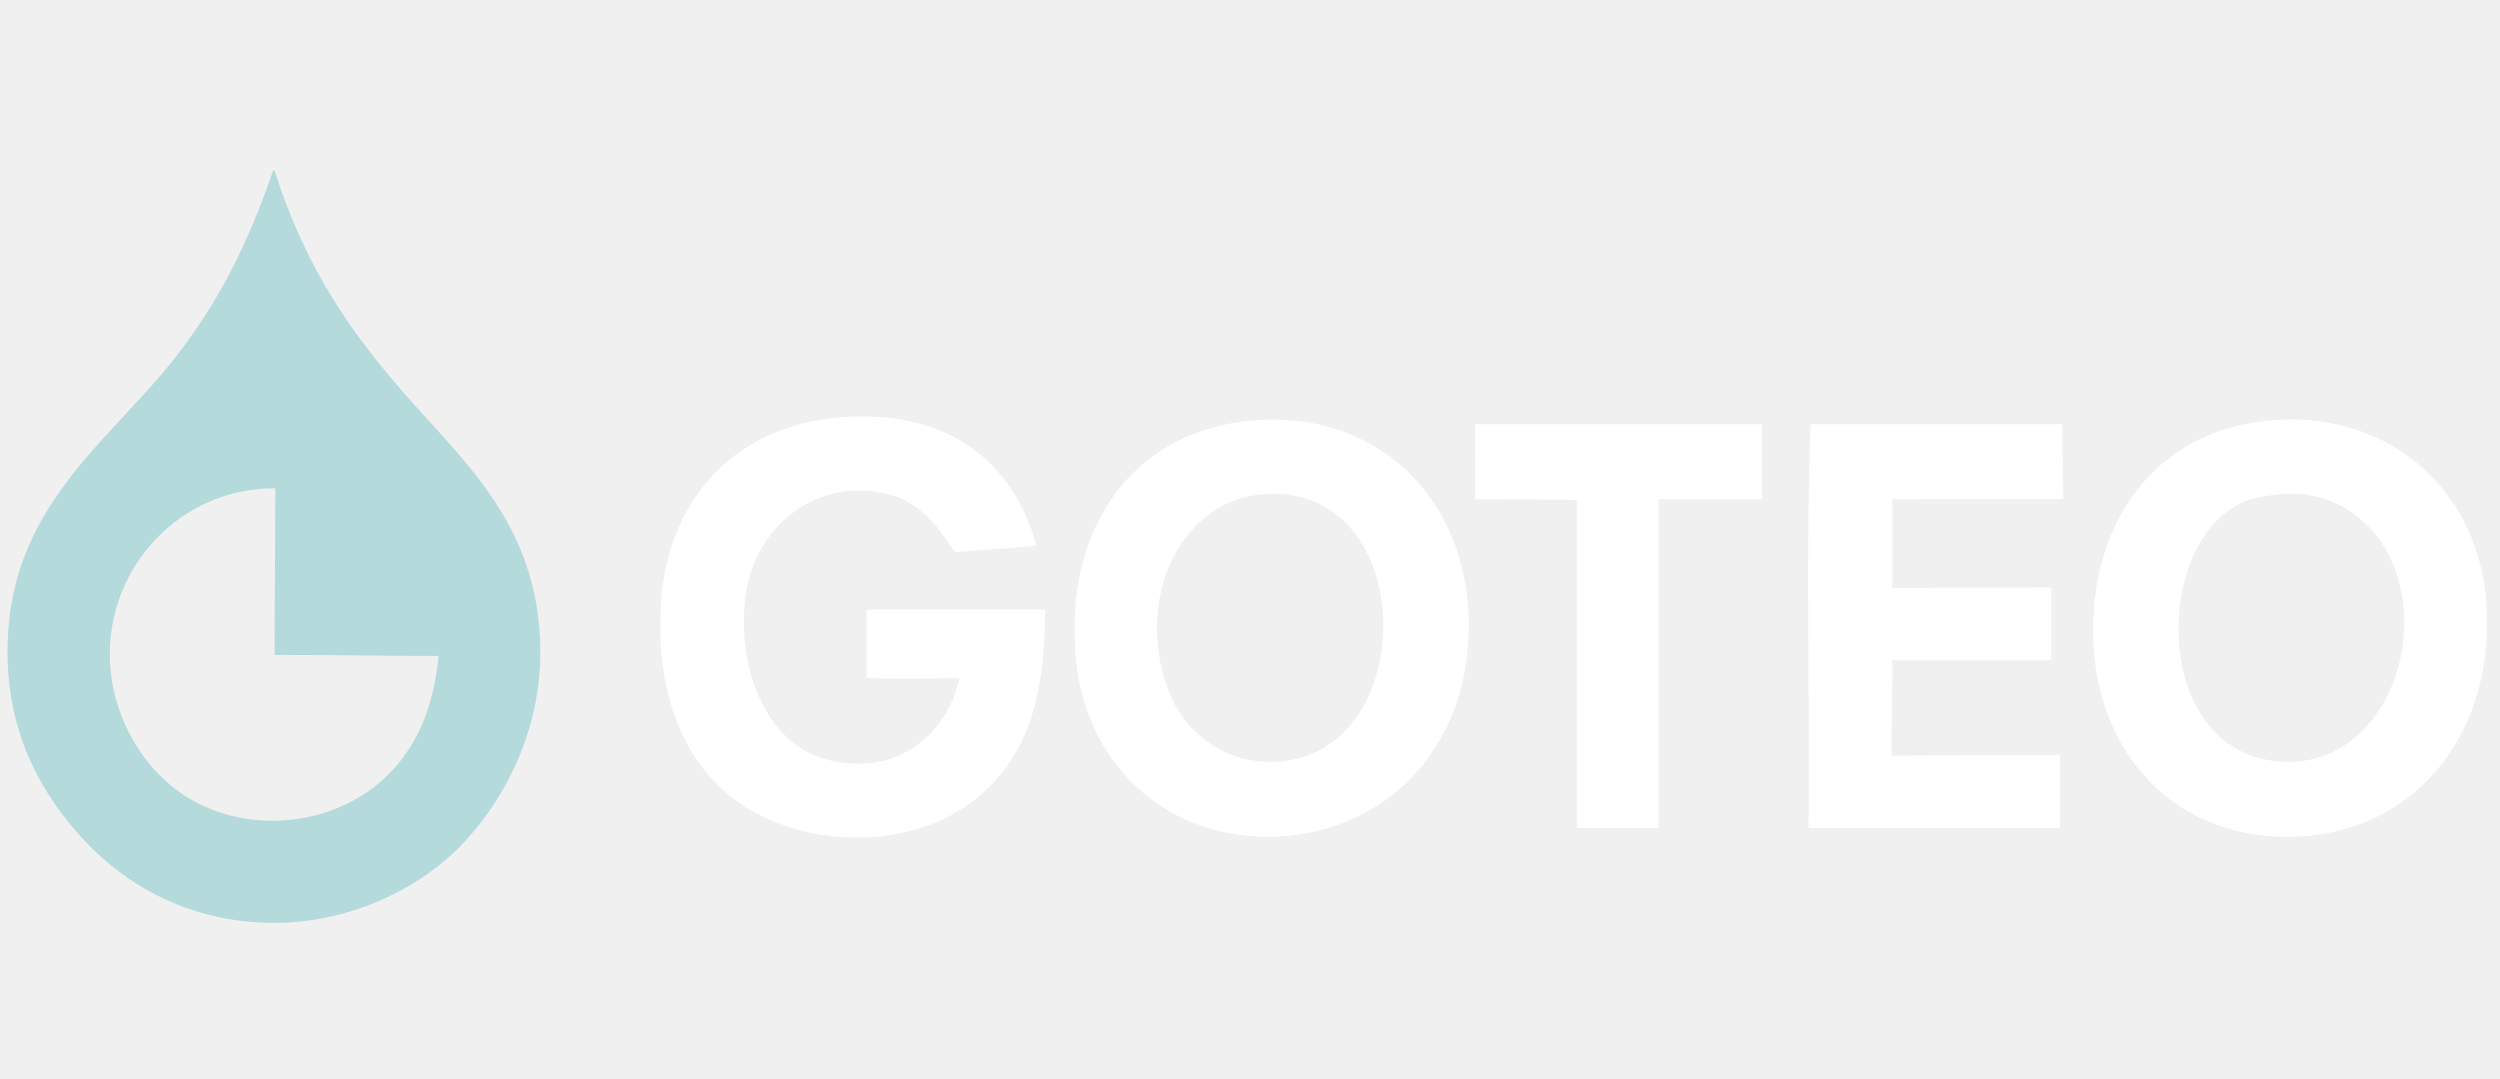
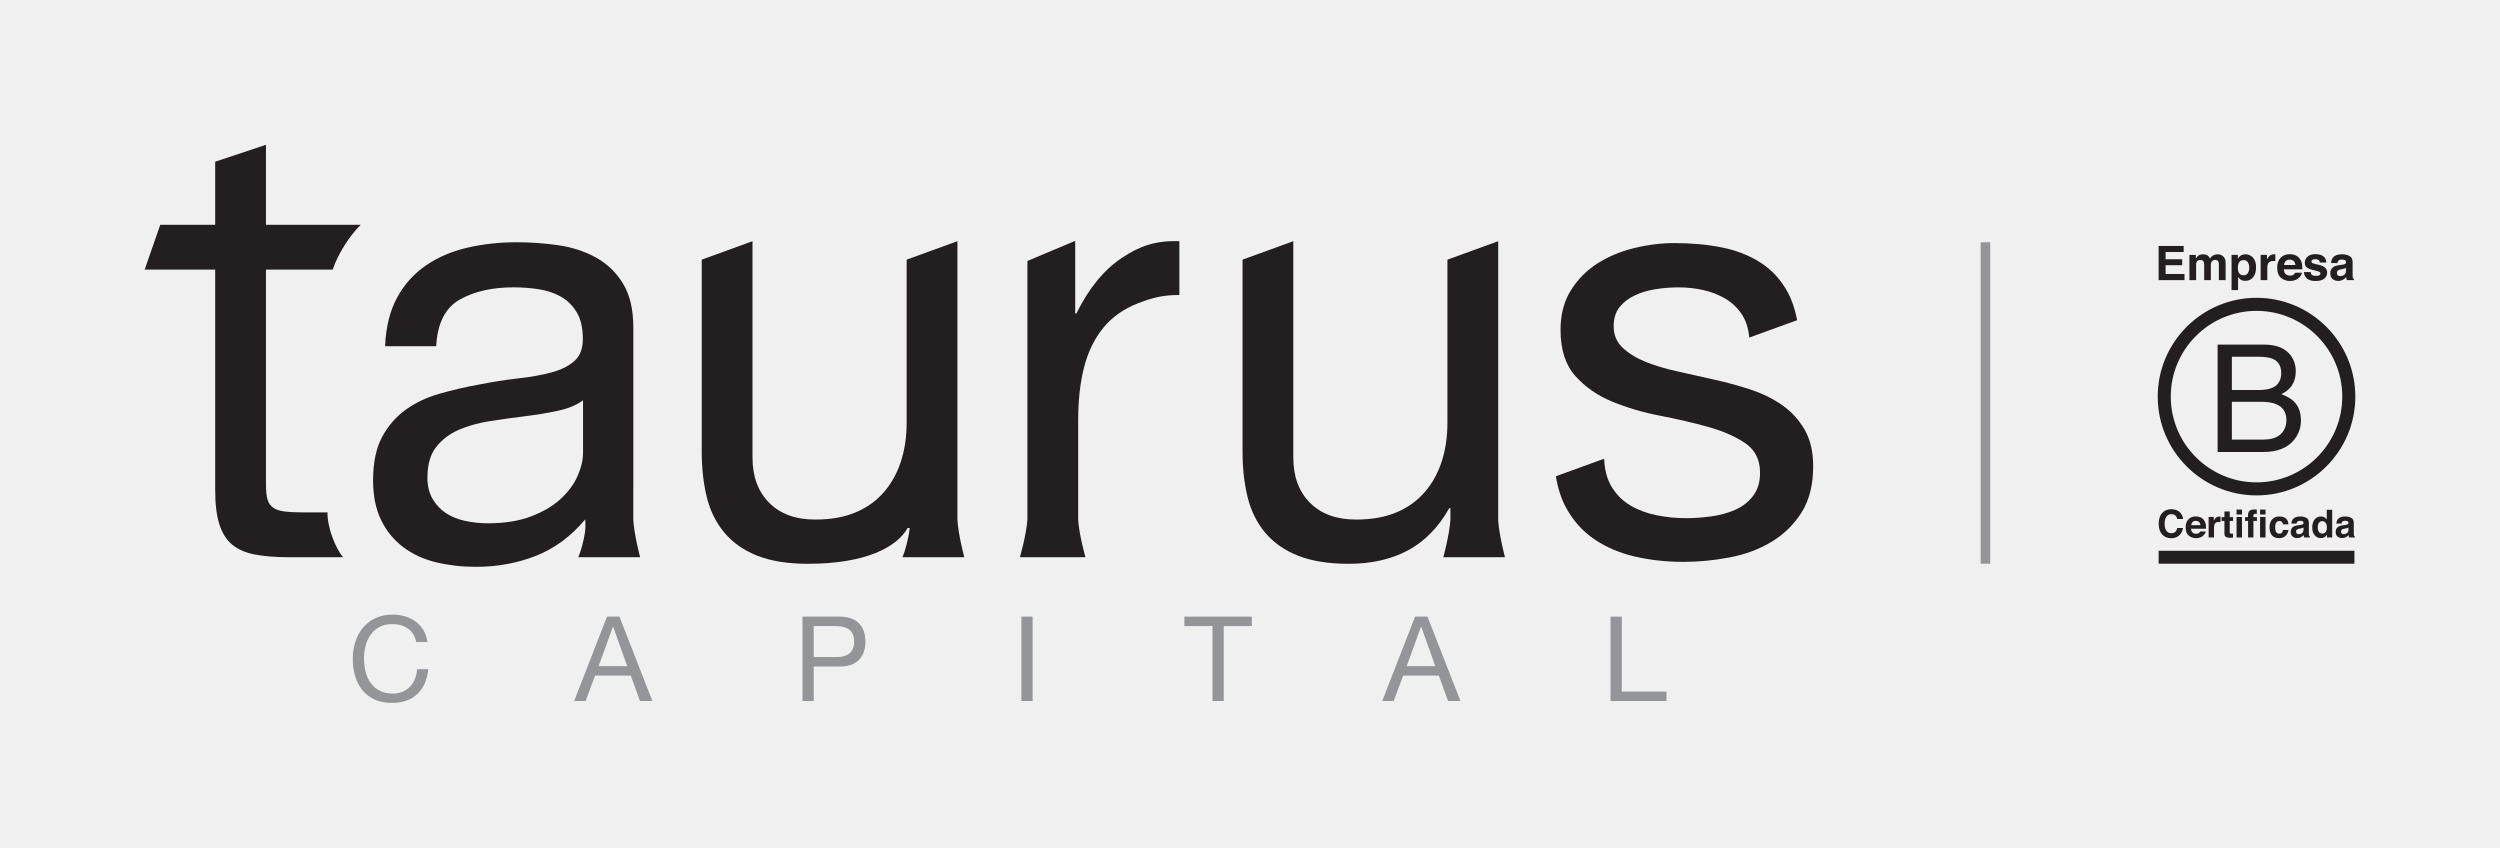
- <svg xmlns="http://www.w3.org/2000/svg" version="1.1" id="Layer_1" x="0px" y="0px" width="153px" height="66px" viewBox="0 0 153 66" enable-background="new 0 0 153 66" xml:space="preserve">
-   <g>
-     <path fill="#B5DADC" d="M16.713,10.439c0.115-0.024,0.127,0.054,0.135,0.136c1.934,6.017,4.734,9.956,8.37,14.041   c3.479,3.908,7.502,7.609,7.831,14.446c0.258,5.373-2.095,9.717-4.59,12.42c-2.784,3.018-7.304,5.095-12.016,4.996   c-4.844-0.103-8.809-2.239-11.611-5.4c-2.791-3.148-4.709-7.133-4.32-12.557c0.571-7.972,6.561-11.865,10.396-16.875   C13.401,18.386,15.141,15.014,16.713,10.439z M6.722,40.143c0.048,3.639,2.016,6.961,4.726,8.641   c3.823,2.369,9.141,1.762,12.286-1.352c1.66-1.642,2.787-3.934,3.105-7.289c-4.198,0-5.156-0.062-10.034-0.062   c0-3.331,0.044-6.87,0.044-10.199C11.016,29.867,6.651,34.675,6.722,40.143z" />
-     <path fill="#FFFFFF" d="M63.427,33.391c-1.634,0.167-3.346,0.255-4.996,0.406c-0.327-0.537-0.683-0.985-0.945-1.351   c-0.517-0.72-1.553-1.669-2.565-2.025c-4.33-1.521-8.778,1.396-9.315,6.21c-0.489,4.371,1.302,8.896,4.995,9.855   c4.36,1.134,7.395-1.644,8.113-4.977c-1.628,0-3.833,0.067-5.683-0.02c0-1.395,0-2.788,0-4.186c3.645,0,7.291,0,10.935,0   c-0.015,5.383-1.092,8.659-3.645,11.071c-4.351,4.112-12.305,3.659-16.336-0.271c-2.574-2.51-3.89-6.473-3.511-11.478   c0.44-5.79,4.254-10.495,10.801-11.071C58.035,24.964,62.012,28.281,63.427,33.391z" />
-     <path fill="#FFFFFF" d="M77.195,25.696c7.408-0.375,12.681,5.06,12.693,12.556c0.016,8.068-5.715,12.96-12.287,12.96   c-6.517,0.001-11.146-4.67-11.746-10.8C65.036,31.99,69.628,26.077,77.195,25.696z M71.527,42.301   c0.917,2.396,3.177,4.271,6.075,4.321c9.586,0.169,9.461-17.632-0.675-16.336C72.22,30.887,69.385,36.713,71.527,42.301z" />
-     <path fill="#FFFFFF" d="M139.438,25.696c6.875-0.375,12.058,4.291,12.69,10.801c0.794,8.146-4.251,14.715-12.149,14.715   c-7.317,0.001-11.865-5.575-11.881-12.556C128.082,31.482,132.275,26.084,139.438,25.696z M136.604,31.096   c-4.986,3.156-4.656,15.578,3.51,15.526c6.104-0.04,8.91-8.356,5.671-13.366c-1.218-1.881-3.607-3.409-6.616-2.97   C137.812,30.483,137.33,30.634,136.604,31.096z" />
-     <path fill="#FFFFFF" d="M107.846,25.965c0,1.531,0,3.061,0,4.591c-2.115,0-4.23,0-6.346,0c0,6.706,0,13.411,0,20.117   c-1.667,0-3.33,0-4.996,0c0-6.662,0-13.426,0-20.086c-2.021,0-4.132-0.031-6.21-0.031c0-1.656-0.03-3.016-0.03-4.591   C96.068,25.965,102.039,25.965,107.846,25.965z" />
-     <path fill="#FFFFFF" d="M126.206,25.965c0,1.486,0.062,3.09,0.062,4.575c-3.504,0-6.846,0.016-10.457,0.016c0,1.755,0,3.667,0,5.42   c3.096,0,6.282-0.019,9.721-0.019c0,1.483,0,2.969,0,4.454c-3.239,0-6.479,0-9.721,0c0,2.082-0.045,4.166-0.045,5.833   c3.371,0,6.094-0.028,10.305-0.028c0,1.485,0,2.971,0,4.456c-5.129,0-10.26,0-15.389,0c0.088-8.19-0.182-16.741,0.133-24.708   C115.945,25.965,121.074,25.965,126.206,25.965z" />
+ <svg xmlns="http://www.w3.org/2000/svg" viewBox="0 0 696 236" height="236" width="696" xml:space="preserve" id="svg2" version="1.1">
+   <defs id="defs6">
+     <clipPath id="clipPath18" clipPathUnits="userSpaceOnUse">
+       <path id="path16" d="M 0,177 H 522 V 0 H 0 Z" />
+     </clipPath>
+   </defs>
+   <g transform="matrix(1.333333,0,0,-1.333333,0,236)" id="g10">
+     <g id="g12">
+       <g clip-path="url(#clipPath18)" id="g14">
+         <g transform="translate(69.4619,120.7109)" id="g20">
+           <path id="path22" style="fill:#231f20;fill-opacity:1;fill-rule:nonzero;stroke:none" d="M 0,0 C 1.105,3.27 3.536,7.088 5.858,9.357 H -13.928 V 26.056 L -24.533,22.529 V 9.357 H -36.002 L -39.254,0 h 14.721 v -45.96 c 0,-2.996 0.292,-5.409 0.876,-7.236 0.582,-1.83 1.475,-3.24 2.678,-4.241 1.208,-0.998 2.792,-1.683 4.742,-2.058 1.954,-0.375 4.302,-0.56 7.047,-0.56 H 2.158 c -1.559,1.878 -3.273,6.093 -3.241,9.353 h -4.865 c -1.661,0 -3.015,0.062 -4.052,0.19 -1.042,0.125 -1.851,0.391 -2.435,0.807 -0.58,0.417 -0.977,1.001 -1.181,1.747 -0.208,0.748 -0.312,1.749 -0.312,2.994 V 0 Z" />
+         </g>
+         <g transform="translate(188.4258,60.6558)" id="g24">
+           <path id="path26" style="fill:#231f20;fill-opacity:1;fill-rule:nonzero;stroke:none" d="m 0,0 h 12.917 c 0,0 -1.254,4.632 -1.434,7.834 v 1.33 0.003 56.818 L 0.882,62.129 V 28.062 C 0.882,25.154 0.484,22.471 -0.304,20.02 -1.095,17.564 -2.281,15.422 -3.857,13.595 -5.438,11.761 -7.413,10.35 -9.786,9.353 -12.153,8.356 -14.96,7.86 -18.205,7.86 c -4.074,0 -7.276,1.16 -9.602,3.491 -2.33,2.322 -3.494,5.484 -3.494,9.475 V 65.985 L -41.905,62.129 V 22.078 c 0,-3.495 0.357,-6.678 1.059,-9.545 0.708,-2.865 1.939,-5.345 3.683,-7.422 1.746,-2.08 4.031,-3.68 6.862,-4.8 2.824,-1.12 6.358,-1.687 10.598,-1.687 12.063,0 18.552,3.488 20.797,7.48 H 1.518 C 1.352,4.244 0.599,1.319 0,0" />
+         </g>
+         <g transform="translate(301.3643,60.6558)" id="g28">
+           <path id="path30" style="fill:#231f20;fill-opacity:1;fill-rule:nonzero;stroke:none" d="m 0,0 h 12.88 c 0,0 -1.19,4.391 -1.417,7.584 V 65.985 L 0.86,62.129 V 28.062 C 0.86,25.154 0.464,22.471 -0.327,20.02 -1.115,17.564 -2.299,15.422 -3.882,13.595 -5.461,11.761 -7.434,10.35 -9.805,9.353 -12.176,8.356 -14.981,7.86 -18.226,7.86 c -4.072,0 -7.274,1.16 -9.602,3.491 -2.333,2.322 -3.495,5.484 -3.495,9.475 V 65.985 L -41.922,62.129 V 22.078 c 0,-3.495 0.352,-6.678 1.062,-9.545 0.703,-2.865 1.928,-5.345 3.676,-7.422 1.748,-2.08 4.036,-3.68 6.86,-4.8 2.825,-1.12 6.363,-1.687 10.603,-1.687 4.74,0 8.855,0.939 12.347,2.807 3.492,1.873 6.362,4.807 8.609,8.798 H 1.481 V 7.866 C 1.285,4.654 0,0 0,0" />
+         </g>
+         <g transform="translate(234.2334,123.1465)" id="g32">
+           <path id="path34" style="fill:#231f20;fill-opacity:1;fill-rule:nonzero;stroke:none" d="m 0,0 c -3.741,-2.497 -6.906,-6.363 -9.481,-11.6 h -0.25 V 3.559 l -9.978,-4.193 v -53.988 c -0.211,-3.209 -1.575,-7.869 -1.575,-7.869 l 13.697,-0.004 c 0,0 -1.327,4.613 -1.521,7.816 v 20.878 c 0,4.155 0.42,7.835 1.25,11.038 0.829,3.199 2.159,5.924 3.992,8.168 1.829,2.247 4.238,3.952 7.234,5.116 2.994,1.164 5.205,1.744 8.65,1.744 V 3.495 C 7.075,3.661 3.738,2.494 0,0" />
+         </g>
+         <g transform="translate(376.8042,87.2925)" id="g36">
+           <path id="path38" style="fill:#231f20;fill-opacity:1;fill-rule:nonzero;stroke:none" d="m 0,0 c -1.193,2.053 -2.753,3.757 -4.686,5.116 -1.928,1.354 -4.148,2.443 -6.652,3.267 -2.507,0.818 -5.076,1.518 -7.704,2.095 -2.467,0.571 -4.93,1.127 -7.398,1.66 -2.467,0.535 -4.681,1.192 -6.654,1.972 -1.973,0.785 -3.596,1.768 -4.869,2.961 -1.274,1.19 -1.909,2.689 -1.909,4.499 0,1.641 0.407,2.979 1.232,4.007 0.819,1.025 1.89,1.847 3.204,2.463 1.315,0.617 2.776,1.047 4.374,1.296 1.606,0.245 3.186,0.37 4.747,0.37 1.725,0 3.432,-0.186 5.113,-0.554 1.685,-0.371 3.224,-0.971 4.624,-1.788 1.398,-0.826 2.545,-1.912 3.452,-3.268 0.868,-1.3 1.387,-2.935 1.572,-4.874 l 9.995,3.634 c -0.425,2.185 -1.057,4.138 -1.955,5.801 -1.395,2.586 -3.264,4.641 -5.606,6.161 -2.344,1.521 -5.032,2.59 -8.074,3.203 -3.041,0.622 -6.368,0.929 -9.984,0.929 -2.795,0 -5.607,-0.351 -8.444,-1.049 -2.834,-0.698 -5.381,-1.768 -7.642,-3.203 -2.259,-1.44 -4.107,-3.312 -5.545,-5.611 -1.438,-2.299 -2.155,-5.052 -2.155,-8.257 0,-4.11 1.024,-7.316 3.079,-9.614 2.055,-2.302 4.621,-4.089 7.705,-5.362 3.081,-1.276 6.43,-2.26 10.044,-2.958 3.615,-0.699 6.965,-1.479 10.045,-2.342 3.084,-0.863 5.648,-1.994 7.706,-3.39 2.051,-1.397 3.078,-3.451 3.078,-6.161 0,-1.972 -0.491,-3.595 -1.478,-4.871 -0.986,-1.272 -2.238,-2.239 -3.761,-2.896 -1.519,-0.658 -3.18,-1.108 -4.986,-1.355 -1.811,-0.248 -3.539,-0.368 -5.179,-0.368 -2.139,0 -4.211,0.202 -6.224,0.615 -2.017,0.407 -3.824,1.087 -5.425,2.031 -1.603,0.948 -2.899,2.221 -3.882,3.823 -0.985,1.603 -1.524,3.554 -1.603,5.855 h -0.269 l -9.823,-3.573 c 0.396,-2.426 1.074,-4.598 2.081,-6.473 1.48,-2.753 3.449,-4.97 5.916,-6.655 2.464,-1.683 5.3,-2.897 8.504,-3.635 3.205,-0.74 6.573,-1.112 10.106,-1.112 3.201,0 6.43,0.307 9.676,0.929 3.245,0.613 6.163,1.702 8.752,3.263 2.587,1.56 4.681,3.614 6.288,6.16 1.599,2.549 2.4,5.752 2.4,9.614 C 1.786,-4.601 1.19,-2.053 0,0" />
+         </g>
+         <g transform="translate(110.9097,69.1851)" id="g40">
+           <path id="path42" style="fill:#231f20;fill-opacity:1;fill-rule:nonzero;stroke:none" d="m 0,0 c -2.519,-0.967 -5.544,-1.449 -9.064,-1.449 -1.601,0 -3.172,0.17 -4.725,0.504 -1.554,0.33 -2.897,0.878 -4.029,1.633 -1.133,0.759 -2.06,1.745 -2.773,2.964 -0.712,1.214 -1.071,2.705 -1.071,4.468 0,2.686 0.61,4.808 1.826,6.361 1.22,1.554 2.789,2.75 4.723,3.59 1.929,0.837 4.117,1.449 6.547,1.824 2.436,0.381 4.849,0.714 7.243,1.006 2.396,0.293 4.679,0.671 6.863,1.135 2.183,0.46 3.942,1.196 5.289,2.202 V 13.285 c 0,-1.514 -0.378,-3.129 -1.136,-4.848 C 8.937,6.714 7.761,5.12 6.17,3.652 4.575,2.18 2.518,0.964 0,0 m 9.837,-8.533 h 12.916 c 0,0 -1.254,4.632 -1.435,7.835 v 1.329 0.004 4.59 c 0.009,0.264 0.012,0.531 0.012,0.805 v 33.378 c 0,3.77 -0.711,6.821 -2.135,9.164 -1.424,2.342 -3.303,4.164 -5.645,5.46 -2.344,1.296 -4.958,2.151 -7.842,2.574 -2.889,0.415 -5.797,0.626 -8.723,0.626 -3.599,0 -7.03,-0.375 -10.294,-1.129 -3.262,-0.756 -6.146,-1.987 -8.657,-3.702 -2.508,-1.718 -4.517,-3.953 -6.024,-6.713 -1.507,-2.763 -2.346,-6.148 -2.511,-10.166 h 10.668 c 0.25,4.764 1.883,8.009 4.894,9.727 3.011,1.712 6.776,2.571 11.294,2.571 1.673,0 3.37,-0.126 5.084,-0.375 1.715,-0.253 3.26,-0.75 4.644,-1.507 1.384,-0.753 2.509,-1.847 3.389,-3.263 0.874,-1.426 1.317,-3.308 1.317,-5.648 0,-2.007 -0.587,-3.537 -1.757,-4.579 C 7.861,31.397 6.266,30.601 4.265,30.063 2.252,29.516 -0.065,29.099 -2.7,28.806 c -2.637,-0.295 -5.424,-0.737 -8.344,-1.313 -2.767,-0.507 -5.461,-1.13 -8.101,-1.886 -2.632,-0.751 -4.977,-1.865 -7.026,-3.324 -2.05,-1.469 -3.701,-3.372 -4.96,-5.71 -1.252,-2.343 -1.88,-5.356 -1.88,-9.039 0,-3.261 0.567,-6.04 1.695,-8.345 1.13,-2.303 2.679,-4.182 4.646,-5.648 1.963,-1.462 4.242,-2.51 6.837,-3.136 2.594,-0.627 5.352,-0.945 8.281,-0.945 4.523,0 8.722,0.778 12.612,2.324 3.893,1.549 7.298,4.081 10.231,7.594 0,-0.457 0.014,-0.899 0.042,-1.324 -0.006,-0.412 -0.033,-0.89 -0.098,-1.398 -0.275,-1.8 -0.889,-4.068 -1.398,-5.189" />
+         </g>
+         <g transform="translate(85.1724,45.7563)" id="g44">
+           <path id="path46" style="fill:#939598;fill-opacity:1;fill-rule:nonzero;stroke:none" d="m 0,0 c -0.897,0.625 -1.962,0.938 -3.196,0.938 -1.053,0 -1.953,-0.198 -2.702,-0.592 -0.749,-0.395 -1.366,-0.926 -1.852,-1.592 -0.484,-0.667 -0.842,-1.428 -1.073,-2.283 -0.23,-0.856 -0.345,-1.743 -0.345,-2.665 0,-1.004 0.115,-1.954 0.345,-2.851 0.231,-0.896 0.589,-1.678 1.073,-2.344 0.486,-0.667 1.107,-1.196 1.864,-1.591 0.757,-0.395 1.661,-0.593 2.715,-0.593 0.773,0 1.46,0.127 2.061,0.382 0.6,0.255 1.118,0.609 1.554,1.062 0.436,0.452 0.778,0.991 1.024,1.616 0.247,0.625 0.395,1.299 0.445,2.023 h 2.344 c -0.231,-2.221 -0.995,-3.948 -2.295,-5.181 -1.3,-1.235 -3.077,-1.852 -5.33,-1.852 -1.367,0 -2.559,0.235 -3.579,0.704 -1.02,0.468 -1.867,1.114 -2.542,1.937 -0.675,0.822 -1.18,1.793 -1.518,2.912 -0.337,1.119 -0.506,2.32 -0.506,3.603 0,1.284 0.181,2.489 0.543,3.615 0.362,1.127 0.892,2.11 1.592,2.95 0.699,0.839 1.571,1.501 2.616,1.986 1.045,0.485 2.241,0.728 3.591,0.728 0.921,0 1.793,-0.123 2.616,-0.37 C 0.267,2.295 1,1.933 1.641,1.457 2.283,0.979 2.817,0.382 3.246,-0.333 3.673,-1.049 3.953,-1.875 4.084,-2.813 H 1.74 C 1.476,-1.563 0.897,-0.625 0,0" />
+         </g>
+         <g transform="translate(130.9634,37.9092)" id="g48">
+           <path id="path50" style="fill:#939598;fill-opacity:1;fill-rule:nonzero;stroke:none" d="M 0,0 -2.937,8.218 H -2.986 L -5.972,0 Z M -1.629,10.34 5.257,-7.281 H 2.666 l -1.925,5.306 h -7.454 l -1.974,-5.306 h -2.394 L -4.22,10.34 Z" />
+         </g>
+         <g transform="translate(174.4966,39.8091)" id="g52">
+           <path id="path54" style="fill:#939598;fill-opacity:1;fill-rule:nonzero;stroke:none" d="M 0,0 C 1.333,-0.017 2.308,0.254 2.925,0.814 3.542,1.374 3.851,2.18 3.851,3.233 3.851,4.286 3.542,5.087 2.925,5.639 2.308,6.19 1.333,6.465 0,6.465 H -4.59 V 0 Z M 0.79,8.44 C 2.567,8.44 3.912,7.983 4.825,7.07 5.738,6.157 6.195,4.878 6.195,3.233 6.195,1.588 5.738,0.304 4.825,-0.617 3.912,-1.539 2.567,-1.991 0.79,-1.975 H -4.59 V -9.181 H -6.935 V 8.44 Z" />
+         </g>
+         <path id="path56" style="fill:#939598;fill-opacity:1;fill-rule:nonzero;stroke:none" d="m 215.609,30.628 h -2.343 v 17.621 h 2.343 z" />
+         <g transform="translate(247.2959,46.2744)" id="g58">
+           <path id="path60" style="fill:#939598;fill-opacity:1;fill-rule:nonzero;stroke:none" d="M 0,0 V 1.975 H 14.092 V 0 H 8.219 V -15.646 H 5.875 V 0 Z" />
+         </g>
+         <g transform="translate(299.6895,37.9092)" id="g62">
+           <path id="path64" style="fill:#939598;fill-opacity:1;fill-rule:nonzero;stroke:none" d="m 0,0 -2.937,8.218 h -0.05 L -5.972,0 Z M -1.628,10.34 5.257,-7.281 H 2.665 l -1.924,5.306 h -7.454 l -1.974,-5.306 h -2.394 l 6.862,17.621 z" />
+         </g>
+         <g transform="translate(338.6323,48.249)" id="g66">
+           <path id="path68" style="fill:#939598;fill-opacity:1;fill-rule:nonzero;stroke:none" d="m 0,0 v -15.646 h 9.329 v -1.975 H -2.345 V 0 Z" />
+         </g>
+         <g transform="translate(455.9492,124.3784)" id="g70">
+           <path id="path72" style="fill:#231f20;fill-opacity:1;fill-rule:nonzero;stroke:none" d="m 0,0 h -3.773 v -1.515 h 3.464 V -2.753 H -3.773 V -4.587 H 0.175 V -5.87 H -5.229 V 1.263 H 0 Z" />
+         </g>
+         <g transform="translate(463.7549,123.7642)" id="g74">
+           <path id="path76" style="fill:#231f20;fill-opacity:1;fill-rule:nonzero;stroke:none" d="M 0,0 C 0.226,-0.091 0.431,-0.249 0.614,-0.475 0.763,-0.659 0.863,-0.884 0.916,-1.152 0.947,-1.33 0.963,-1.589 0.963,-1.931 l -0.01,-3.324 h -1.412 v 3.358 c 0,0.2 -0.033,0.364 -0.098,0.493 -0.122,0.246 -0.348,0.368 -0.676,0.368 -0.381,0 -0.644,-0.158 -0.789,-0.474 -0.075,-0.168 -0.111,-0.369 -0.111,-0.605 v -3.14 h -1.389 v 3.14 c 0,0.313 -0.033,0.54 -0.097,0.682 -0.116,0.255 -0.344,0.383 -0.683,0.383 -0.393,0 -0.658,-0.128 -0.794,-0.383 -0.073,-0.145 -0.11,-0.361 -0.11,-0.648 v -3.174 h -1.398 v 5.264 h 1.34 V -0.76 c 0.171,0.274 0.331,0.469 0.484,0.585 0.267,0.207 0.614,0.31 1.04,0.31 0.403,0 0.728,-0.089 0.977,-0.266 0.2,-0.165 0.352,-0.376 0.455,-0.634 0.181,0.31 0.405,0.537 0.672,0.682 0.284,0.145 0.601,0.218 0.949,0.218 C -0.455,0.135 -0.226,0.09 0,0" />
+         </g>
+         <g transform="translate(469.3623,122.2251)" id="g78">
+           <path id="path80" style="fill:#231f20;fill-opacity:1;fill-rule:nonzero;stroke:none" d="m 0,0 c -0.187,0.313 -0.49,0.469 -0.911,0.469 -0.505,0 -0.852,-0.237 -1.041,-0.711 C -2.051,-0.494 -2.1,-0.813 -2.1,-1.2 c 0,-0.613 0.164,-1.044 0.495,-1.292 0.195,-0.145 0.426,-0.217 0.694,-0.217 0.388,0 0.683,0.147 0.888,0.444 0.203,0.297 0.304,0.692 0.304,1.186 C 0.281,-0.672 0.187,-0.313 0,0 m 1.06,0.992 c 0.429,-0.455 0.644,-1.123 0.644,-2.004 0,-0.928 -0.21,-1.636 -0.631,-2.124 -0.42,-0.487 -0.962,-0.73 -1.624,-0.73 -0.422,0 -0.772,0.104 -1.052,0.314 -0.152,0.116 -0.301,0.286 -0.448,0.509 v -2.749 h -1.364 v 7.35 h 1.321 V 0.779 c 0.149,0.229 0.308,0.409 0.477,0.542 0.308,0.235 0.675,0.353 1.1,0.353 0.621,0 1.145,-0.227 1.577,-0.682" />
+         </g>
+         <g transform="translate(474.9687,123.9067)" id="g82">
+           <path id="path84" style="fill:#231f20;fill-opacity:1;fill-rule:nonzero;stroke:none" d="M 0,0 C 0.019,-0.001 0.058,-0.004 0.119,-0.008 V -1.42 c -0.087,0.009 -0.164,0.016 -0.232,0.019 -0.068,0.003 -0.123,0.005 -0.164,0.005 -0.556,0 -0.928,-0.181 -1.119,-0.542 -0.106,-0.204 -0.16,-0.517 -0.16,-0.938 v -2.522 h -1.387 v 5.274 h 1.315 v -0.919 c 0.213,0.352 0.399,0.592 0.557,0.721 0.258,0.216 0.592,0.324 1.006,0.324 C -0.039,0.002 -0.018,0.001 0,0" />
+         </g>
+         <g transform="translate(477.2695,122.4854)" id="g86">
+           <path id="path88" style="fill:#231f20;fill-opacity:1;fill-rule:nonzero;stroke:none" d="M 0,0 C -0.195,-0.201 -0.318,-0.473 -0.367,-0.817 H 2.009 C 1.983,-0.451 1.86,-0.173 1.642,0.017 1.421,0.206 1.148,0.301 0.824,0.301 0.47,0.301 0.194,0.201 0,0 M 2.063,1.191 C 2.431,1.026 2.735,0.766 2.975,0.411 3.19,0.097 3.331,-0.266 3.395,-0.68 3.432,-0.922 3.446,-1.271 3.44,-1.727 h -3.841 c 0.021,-0.529 0.205,-0.899 0.551,-1.112 0.21,-0.133 0.465,-0.199 0.76,-0.199 0.315,0 0.57,0.08 0.767,0.242 0.106,0.087 0.201,0.208 0.283,0.363 H 3.367 C 3.332,-2.746 3.16,-3.063 2.857,-3.386 2.385,-3.899 1.723,-4.156 0.872,-4.156 c -0.701,0 -1.321,0.217 -1.857,0.65 -0.536,0.432 -0.806,1.136 -0.806,2.111 0,0.914 0.243,1.614 0.728,2.102 0.485,0.487 1.113,0.731 1.886,0.731 0.459,0 0.872,-0.082 1.24,-0.247" />
+         </g>
+         <g transform="translate(482.4766,120.1929)" id="g90">
+           <path id="path92" style="fill:#231f20;fill-opacity:1;fill-rule:nonzero;stroke:none" d="m 0,0 c 0.028,-0.245 0.092,-0.419 0.189,-0.523 0.171,-0.184 0.49,-0.276 0.954,-0.276 0.271,0 0.488,0.041 0.649,0.122 0.159,0.08 0.24,0.201 0.24,0.363 0,0.154 -0.065,0.272 -0.194,0.353 -0.129,0.08 -0.609,0.219 -1.442,0.416 -0.6,0.148 -1.022,0.334 -1.267,0.556 -0.245,0.219 -0.368,0.535 -0.368,0.948 0,0.487 0.191,0.906 0.575,1.256 0.383,0.35 0.922,0.525 1.616,0.525 0.66,0 1.197,-0.132 1.613,-0.394 C 2.98,3.083 3.22,2.629 3.28,1.984 H 1.901 C 1.883,2.161 1.832,2.301 1.752,2.405 1.599,2.592 1.34,2.686 0.975,2.686 0.674,2.686 0.46,2.639 0.332,2.545 0.204,2.452 0.141,2.342 0.141,2.216 0.141,2.058 0.208,1.943 0.344,1.873 0.479,1.798 0.96,1.67 1.783,1.49 2.333,1.361 2.744,1.166 3.02,0.904 3.29,0.64 3.426,0.31 3.426,-0.087 c 0,-0.523 -0.195,-0.95 -0.584,-1.28 -0.391,-0.33 -0.991,-0.496 -1.806,-0.496 -0.832,0 -1.444,0.175 -1.841,0.525 -0.396,0.35 -0.593,0.796 -0.593,1.338 z" />
+         </g>
+         <g transform="translate(489.8506,121.0732)" id="g94">
+           <path id="path96" style="fill:#231f20;fill-opacity:1;fill-rule:nonzero;stroke:none" d="m 0,0 c -0.089,-0.055 -0.178,-0.099 -0.268,-0.133 -0.09,-0.034 -0.212,-0.065 -0.37,-0.094 L -0.952,-0.285 C -1.246,-0.337 -1.457,-0.4 -1.586,-0.474 -1.803,-0.6 -1.912,-0.795 -1.912,-1.06 c 0,-0.235 0.067,-0.405 0.199,-0.51 0.133,-0.105 0.295,-0.158 0.484,-0.158 0.301,0 0.579,0.088 0.833,0.262 0.254,0.174 0.386,0.492 0.396,0.953 z m -0.844,0.644 c 0.257,0.032 0.441,0.073 0.551,0.121 0.199,0.084 0.298,0.214 0.298,0.391 0,0.217 -0.076,0.366 -0.229,0.448 -0.151,0.083 -0.375,0.124 -0.669,0.124 -0.331,0 -0.564,-0.081 -0.701,-0.242 C -1.692,1.367 -1.758,1.205 -1.791,1.002 h -1.331 c 0.029,0.461 0.16,0.84 0.39,1.137 0.366,0.464 0.995,0.696 1.885,0.696 0.58,0 1.096,-0.114 1.545,-0.343 C 1.149,2.263 1.374,1.831 1.374,1.195 v -2.419 c 0,-0.168 0.003,-0.371 0.01,-0.61 0.01,-0.181 0.037,-0.303 0.082,-0.367 0.046,-0.065 0.113,-0.118 0.203,-0.16 V -2.564 H 0.17 c -0.042,0.106 -0.071,0.206 -0.088,0.3 -0.016,0.093 -0.029,0.2 -0.039,0.319 -0.191,-0.206 -0.412,-0.382 -0.661,-0.527 -0.298,-0.171 -0.637,-0.257 -1.013,-0.257 -0.48,0 -0.877,0.136 -1.19,0.409 -0.313,0.273 -0.47,0.659 -0.47,1.159 0,0.648 0.252,1.118 0.756,1.408 0.277,0.158 0.682,0.271 1.22,0.339 z" />
+         </g>
+         <g transform="translate(472.624,85.2168)" id="g98">
+           <path id="path100" style="fill:#231f20;fill-opacity:1;fill-rule:nonzero;stroke:none" d="M 0,0 C 1.88,0 3.22,0.54 4.022,1.618 4.527,2.302 4.776,3.125 4.776,4.092 4.776,5.721 4.043,6.83 2.573,7.419 1.793,7.734 0.761,7.894 -0.524,7.894 H -6.61 V 0 Z m -1.026,10.351 c 1.296,0 2.303,0.178 3.024,0.535 1.13,0.559 1.695,1.567 1.695,3.021 0,1.467 -0.601,2.454 -1.805,2.963 -0.678,0.284 -1.687,0.427 -3.023,0.427 H -6.61 v -6.946 z m -8.561,9.48 h 9.695 c 2.644,0 4.523,-0.783 5.641,-2.35 0.655,-0.927 0.983,-1.996 0.983,-3.206 0,-1.416 -0.403,-2.576 -1.207,-3.481 C 5.108,10.316 4.508,9.877 3.724,9.481 4.873,9.044 5.735,8.55 6.304,8 7.312,7.023 7.815,5.675 7.815,3.953 7.815,2.51 7.359,1.201 6.448,0.031 5.087,-1.72 2.921,-2.595 -0.05,-2.595 h -9.537 z" />
+         </g>
+         <g transform="translate(471.1621,112.0923)" id="g102">
+           <path id="path104" style="fill:#231f20;fill-opacity:1;fill-rule:nonzero;stroke:none" d="m 0,0 c -9.872,0 -17.905,-8.032 -17.905,-17.905 0,-9.873 8.033,-17.905 17.905,-17.905 9.874,0 17.904,8.032 17.904,17.905 C 17.904,-8.032 9.874,0 0,0 m 0,-38.535 c -11.376,0 -20.629,9.254 -20.629,20.63 0,11.376 9.253,20.63 20.629,20.63 11.376,0 20.63,-9.254 20.63,-20.63 0,-11.376 -9.254,-20.63 -20.63,-20.63" />
+         </g>
+         <path id="path106" style="fill:#231f20;fill-opacity:1;fill-rule:nonzero;stroke:none" d="m 491.601,59.3 h -40.876 v 2.699 h 40.876 z" />
+         <g transform="translate(451.5391,69.9614)" id="g108">
+           <path id="path110" style="fill:#231f20;fill-opacity:1;fill-rule:nonzero;stroke:none" d="m 0,0 c 0.466,0.476 1.06,0.714 1.778,0.714 0.964,0 1.668,-0.319 2.114,-0.957 0.246,-0.359 0.378,-0.719 0.395,-1.08 H 3.078 c -0.077,0.277 -0.176,0.487 -0.296,0.628 -0.216,0.251 -0.534,0.377 -0.958,0.377 -0.43,0 -0.77,-0.177 -1.018,-0.532 -0.249,-0.355 -0.374,-0.857 -0.374,-1.505 0,-0.649 0.131,-1.136 0.394,-1.459 0.262,-0.323 0.596,-0.485 1,-0.485 0.414,0 0.731,0.139 0.949,0.417 0.121,0.149 0.22,0.372 0.299,0.671 H 4.275 C 4.172,-3.842 3.908,-4.355 3.48,-4.75 3.056,-5.146 2.51,-5.343 1.845,-5.343 c -0.824,0 -1.472,0.267 -1.943,0.801 -0.47,0.536 -0.706,1.272 -0.706,2.206 0,1.01 0.268,1.789 0.804,2.336" />
+         </g>
+         <g transform="translate(457.8164,68.0054)" id="g112">
+           <path id="path114" style="fill:#231f20;fill-opacity:1;fill-rule:nonzero;stroke:none" d="M 0,0 C -0.158,-0.163 -0.257,-0.384 -0.299,-0.663 H 1.629 C 1.609,-0.365 1.509,-0.14 1.331,0.014 1.152,0.167 0.933,0.245 0.668,0.245 0.381,0.245 0.158,0.163 0,0 M 1.674,0.966 C 1.973,0.833 2.219,0.622 2.414,0.333 2.589,0.079 2.702,-0.216 2.754,-0.551 2.784,-0.748 2.796,-1.032 2.79,-1.4 h -3.115 c 0.016,-0.43 0.166,-0.731 0.447,-0.904 0.171,-0.107 0.376,-0.16 0.617,-0.16 0.254,0 0.462,0.065 0.621,0.195 0.087,0.071 0.164,0.17 0.231,0.295 H 2.732 C 2.702,-2.228 2.564,-2.485 2.317,-2.747 1.935,-3.163 1.398,-3.371 0.708,-3.371 c -0.569,0 -1.072,0.175 -1.508,0.526 -0.434,0.351 -0.652,0.923 -0.652,1.714 0,0.74 0.196,1.309 0.59,1.705 0.392,0.395 0.903,0.593 1.529,0.593 0.373,0 0.709,-0.067 1.007,-0.201" />
+         </g>
+         <g transform="translate(463.5498,69.1582)" id="g116">
+           <path id="path118" style="fill:#231f20;fill-opacity:1;fill-rule:nonzero;stroke:none" d="m 0,0 c 0.015,-0.001 0.047,-0.003 0.096,-0.005 v -1.147 c -0.07,0.008 -0.133,0.013 -0.188,0.016 -0.054,0.003 -0.099,0.004 -0.133,0.004 -0.451,0 -0.753,-0.147 -0.907,-0.44 -0.087,-0.165 -0.13,-0.419 -0.13,-0.761 V -4.379 H -2.389 V -0.1 h 1.069 v -0.746 c 0.172,0.286 0.322,0.481 0.451,0.586 0.21,0.174 0.481,0.262 0.816,0.262 0.022,0 0.038,0 0.053,-0.002" />
+         </g>
+         <g transform="translate(463.8623,68.2222)" id="g120">
+           <path id="path122" style="fill:#231f20;fill-opacity:1;fill-rule:nonzero;stroke:none" d="M 0,0 V 0.797 H 0.597 V 1.99 H 1.704 V 0.797 H 2.398 V 0 H 1.704 v -2.261 c 0,-0.176 0.023,-0.285 0.067,-0.328 0.043,-0.043 0.18,-0.065 0.408,-0.065 0.035,0 0.07,10e-4 0.108,0.002 0.037,0.001 0.075,0.004 0.111,0.006 V -3.482 L 1.869,-3.501 C 1.341,-3.52 0.979,-3.429 0.785,-3.227 0.66,-3.099 0.597,-2.901 0.597,-2.634 V 0 Z" />
+         </g>
+         <path id="path124" style="fill:#231f20;fill-opacity:1;fill-rule:nonzero;stroke:none" d="m 466.995,69.059 h 1.134 V 64.78 h -1.134 z m 1.134,0.51 h -1.134 v 1.032 h 1.134 z" />
+         <g transform="translate(470.9834,70.6191)" id="g126">
+           <path id="path128" style="fill:#231f20;fill-opacity:1;fill-rule:nonzero;stroke:none" d="M 0,0 C 0.058,-0.004 0.137,-0.01 0.235,-0.018 V -0.929 C 0.173,-0.92 0.067,-0.915 -0.08,-0.911 -0.229,-0.907 -0.33,-0.939 -0.387,-1.009 -0.443,-1.079 -0.47,-1.155 -0.47,-1.239 V -1.6 H 0.264 V -2.389 H -0.47 V -5.84 h -1.111 v 3.451 H -2.21 V -1.6 h 0.612 v 0.275 c 0,0.458 0.078,0.773 0.232,0.946 0.163,0.256 0.554,0.384 1.174,0.384 C -0.121,0.005 -0.058,0.004 0,0" />
+         </g>
+         <path id="path130" style="fill:#231f20;fill-opacity:1;fill-rule:nonzero;stroke:none" d="m 471.906,69.059 h 1.135 V 64.78 h -1.135 z m 1.135,0.51 h -1.135 v 1.032 h 1.135 z" />
+         <g transform="translate(476.6846,67.5229)" id="g132">
+           <path id="path134" style="fill:#231f20;fill-opacity:1;fill-rule:nonzero;stroke:none" d="m 0,0 c -0.022,0.16 -0.075,0.304 -0.163,0.432 -0.125,0.173 -0.321,0.259 -0.585,0.259 -0.379,0 -0.637,-0.187 -0.776,-0.561 -0.073,-0.198 -0.11,-0.462 -0.11,-0.791 0,-0.313 0.037,-0.565 0.11,-0.756 0.134,-0.356 0.385,-0.534 0.756,-0.534 0.262,0 0.45,0.071 0.559,0.212 0.109,0.142 0.177,0.325 0.201,0.55 h 1.142 c -0.026,-0.34 -0.15,-0.662 -0.369,-0.966 -0.351,-0.489 -0.871,-0.734 -1.56,-0.734 -0.689,0 -1.196,0.204 -1.521,0.613 -0.326,0.408 -0.488,0.937 -0.488,1.588 0,0.733 0.18,1.305 0.539,1.713 0.359,0.408 0.854,0.613 1.486,0.613 0.536,0 0.975,-0.12 1.318,-0.362 C 0.881,1.036 1.083,0.61 1.146,0 Z" />
+         </g>
+         <g transform="translate(480.9746,66.8599)" id="g136">
+           <path id="path138" style="fill:#231f20;fill-opacity:1;fill-rule:nonzero;stroke:none" d="M 0,0 C -0.071,-0.044 -0.144,-0.08 -0.217,-0.108 -0.29,-0.135 -0.39,-0.161 -0.518,-0.185 l -0.254,-0.046 c -0.239,-0.042 -0.411,-0.093 -0.514,-0.153 -0.176,-0.102 -0.265,-0.261 -0.265,-0.475 0,-0.192 0.054,-0.329 0.162,-0.414 0.107,-0.086 0.239,-0.128 0.393,-0.128 0.244,0 0.47,0.07 0.676,0.212 0.205,0.141 0.312,0.399 0.32,0.772 z m -0.685,0.522 c 0.209,0.026 0.358,0.059 0.449,0.098 0.159,0.068 0.24,0.174 0.24,0.318 0,0.176 -0.062,0.297 -0.185,0.364 -0.124,0.066 -0.304,0.099 -0.543,0.099 -0.268,0 -0.458,-0.065 -0.569,-0.195 -0.08,-0.098 -0.133,-0.228 -0.159,-0.394 h -1.08 c 0.024,0.375 0.129,0.683 0.315,0.923 0.298,0.377 0.807,0.566 1.53,0.566 0.471,0 0.889,-0.093 1.254,-0.279 C 0.933,1.835 1.115,1.485 1.115,0.97 v -1.963 c 0,-0.136 0.003,-0.301 0.008,-0.495 0.008,-0.147 0.03,-0.246 0.067,-0.298 0.036,-0.052 0.091,-0.096 0.164,-0.13 V -2.081 H 0.138 C 0.104,-1.994 0.08,-1.913 0.067,-1.837 0.054,-1.761 0.043,-1.675 0.035,-1.578 -0.12,-1.746 -0.3,-1.888 -0.501,-2.006 c -0.242,-0.139 -0.517,-0.208 -0.822,-0.208 -0.389,0 -0.711,0.11 -0.965,0.332 -0.254,0.221 -0.382,0.534 -0.382,0.94 0,0.525 0.205,0.907 0.613,1.142 0.226,0.129 0.554,0.22 0.989,0.275 z" />
+         </g>
+         <g transform="translate(485.6113,65.9414)" id="g140">
+           <path id="path142" style="fill:#231f20;fill-opacity:1;fill-rule:nonzero;stroke:none" d="m 0,0 c 0.164,0.235 0.247,0.54 0.247,0.915 0,0.523 -0.132,0.897 -0.396,1.123 -0.163,0.135 -0.351,0.204 -0.566,0.204 -0.326,0 -0.566,-0.124 -0.72,-0.371 -0.153,-0.247 -0.23,-0.555 -0.23,-0.921 0,-0.395 0.079,-0.711 0.233,-0.948 0.157,-0.237 0.393,-0.355 0.709,-0.355 0.317,0 0.558,0.117 0.723,0.353 M -0.275,3.048 C -0.073,2.934 0.09,2.777 0.216,2.576 V 4.617 H 1.351 V -1.162 H 0.263 v 0.593 c -0.159,-0.254 -0.342,-0.439 -0.545,-0.554 -0.204,-0.115 -0.459,-0.173 -0.762,-0.173 -0.5,0 -0.921,0.203 -1.263,0.607 -0.341,0.404 -0.512,0.923 -0.512,1.557 0,0.73 0.169,1.304 0.505,1.723 0.336,0.419 0.786,0.628 1.348,0.628 0.259,0 0.489,-0.056 0.691,-0.171" />
+         </g>
+         <g transform="translate(490.3564,66.8599)" id="g144">
+           <path id="path146" style="fill:#231f20;fill-opacity:1;fill-rule:nonzero;stroke:none" d="M 0,0 C -0.071,-0.044 -0.144,-0.08 -0.217,-0.108 -0.289,-0.135 -0.389,-0.161 -0.516,-0.185 L -0.771,-0.231 C -1.01,-0.273 -1.182,-0.324 -1.285,-0.384 -1.462,-0.486 -1.55,-0.645 -1.55,-0.859 c 0,-0.192 0.054,-0.329 0.162,-0.414 0.107,-0.086 0.238,-0.128 0.392,-0.128 0.245,0 0.47,0.07 0.676,0.212 0.206,0.141 0.312,0.399 0.32,0.772 z m -0.684,0.522 c 0.208,0.026 0.358,0.059 0.448,0.098 0.161,0.068 0.241,0.174 0.241,0.318 0,0.176 -0.063,0.297 -0.185,0.364 -0.124,0.066 -0.304,0.099 -0.543,0.099 -0.268,0 -0.459,-0.065 -0.57,-0.195 C -1.372,1.108 -1.425,0.978 -1.451,0.812 h -1.08 c 0.023,0.375 0.128,0.683 0.315,0.923 0.297,0.377 0.807,0.566 1.529,0.566 0.471,0 0.89,-0.093 1.255,-0.279 C 0.934,1.835 1.116,1.485 1.116,0.97 v -1.963 c 0,-0.136 0.002,-0.301 0.008,-0.495 0.008,-0.147 0.03,-0.246 0.066,-0.298 0.037,-0.052 0.091,-0.096 0.165,-0.13 V -2.081 H 0.139 c -0.035,0.087 -0.058,0.168 -0.072,0.244 -0.012,0.076 -0.022,0.162 -0.031,0.259 -0.155,-0.168 -0.335,-0.31 -0.536,-0.428 -0.243,-0.139 -0.517,-0.208 -0.822,-0.208 -0.39,0 -0.712,0.11 -0.966,0.332 -0.253,0.221 -0.381,0.534 -0.381,0.94 0,0.525 0.204,0.907 0.613,1.142 0.224,0.129 0.554,0.22 0.99,0.275 z" />
+         </g>
+         <g transform="translate(414.5615,126.417)" id="g148">
+           <path id="path150" style="fill:none;stroke:#939598;stroke-width:2;stroke-linecap:butt;stroke-linejoin:miter;stroke-miterlimit:10;stroke-dasharray:none;stroke-opacity:1" d="M 0,0 V -67.117" />
+         </g>
+       </g>
+     </g>
  </g>
</svg>
